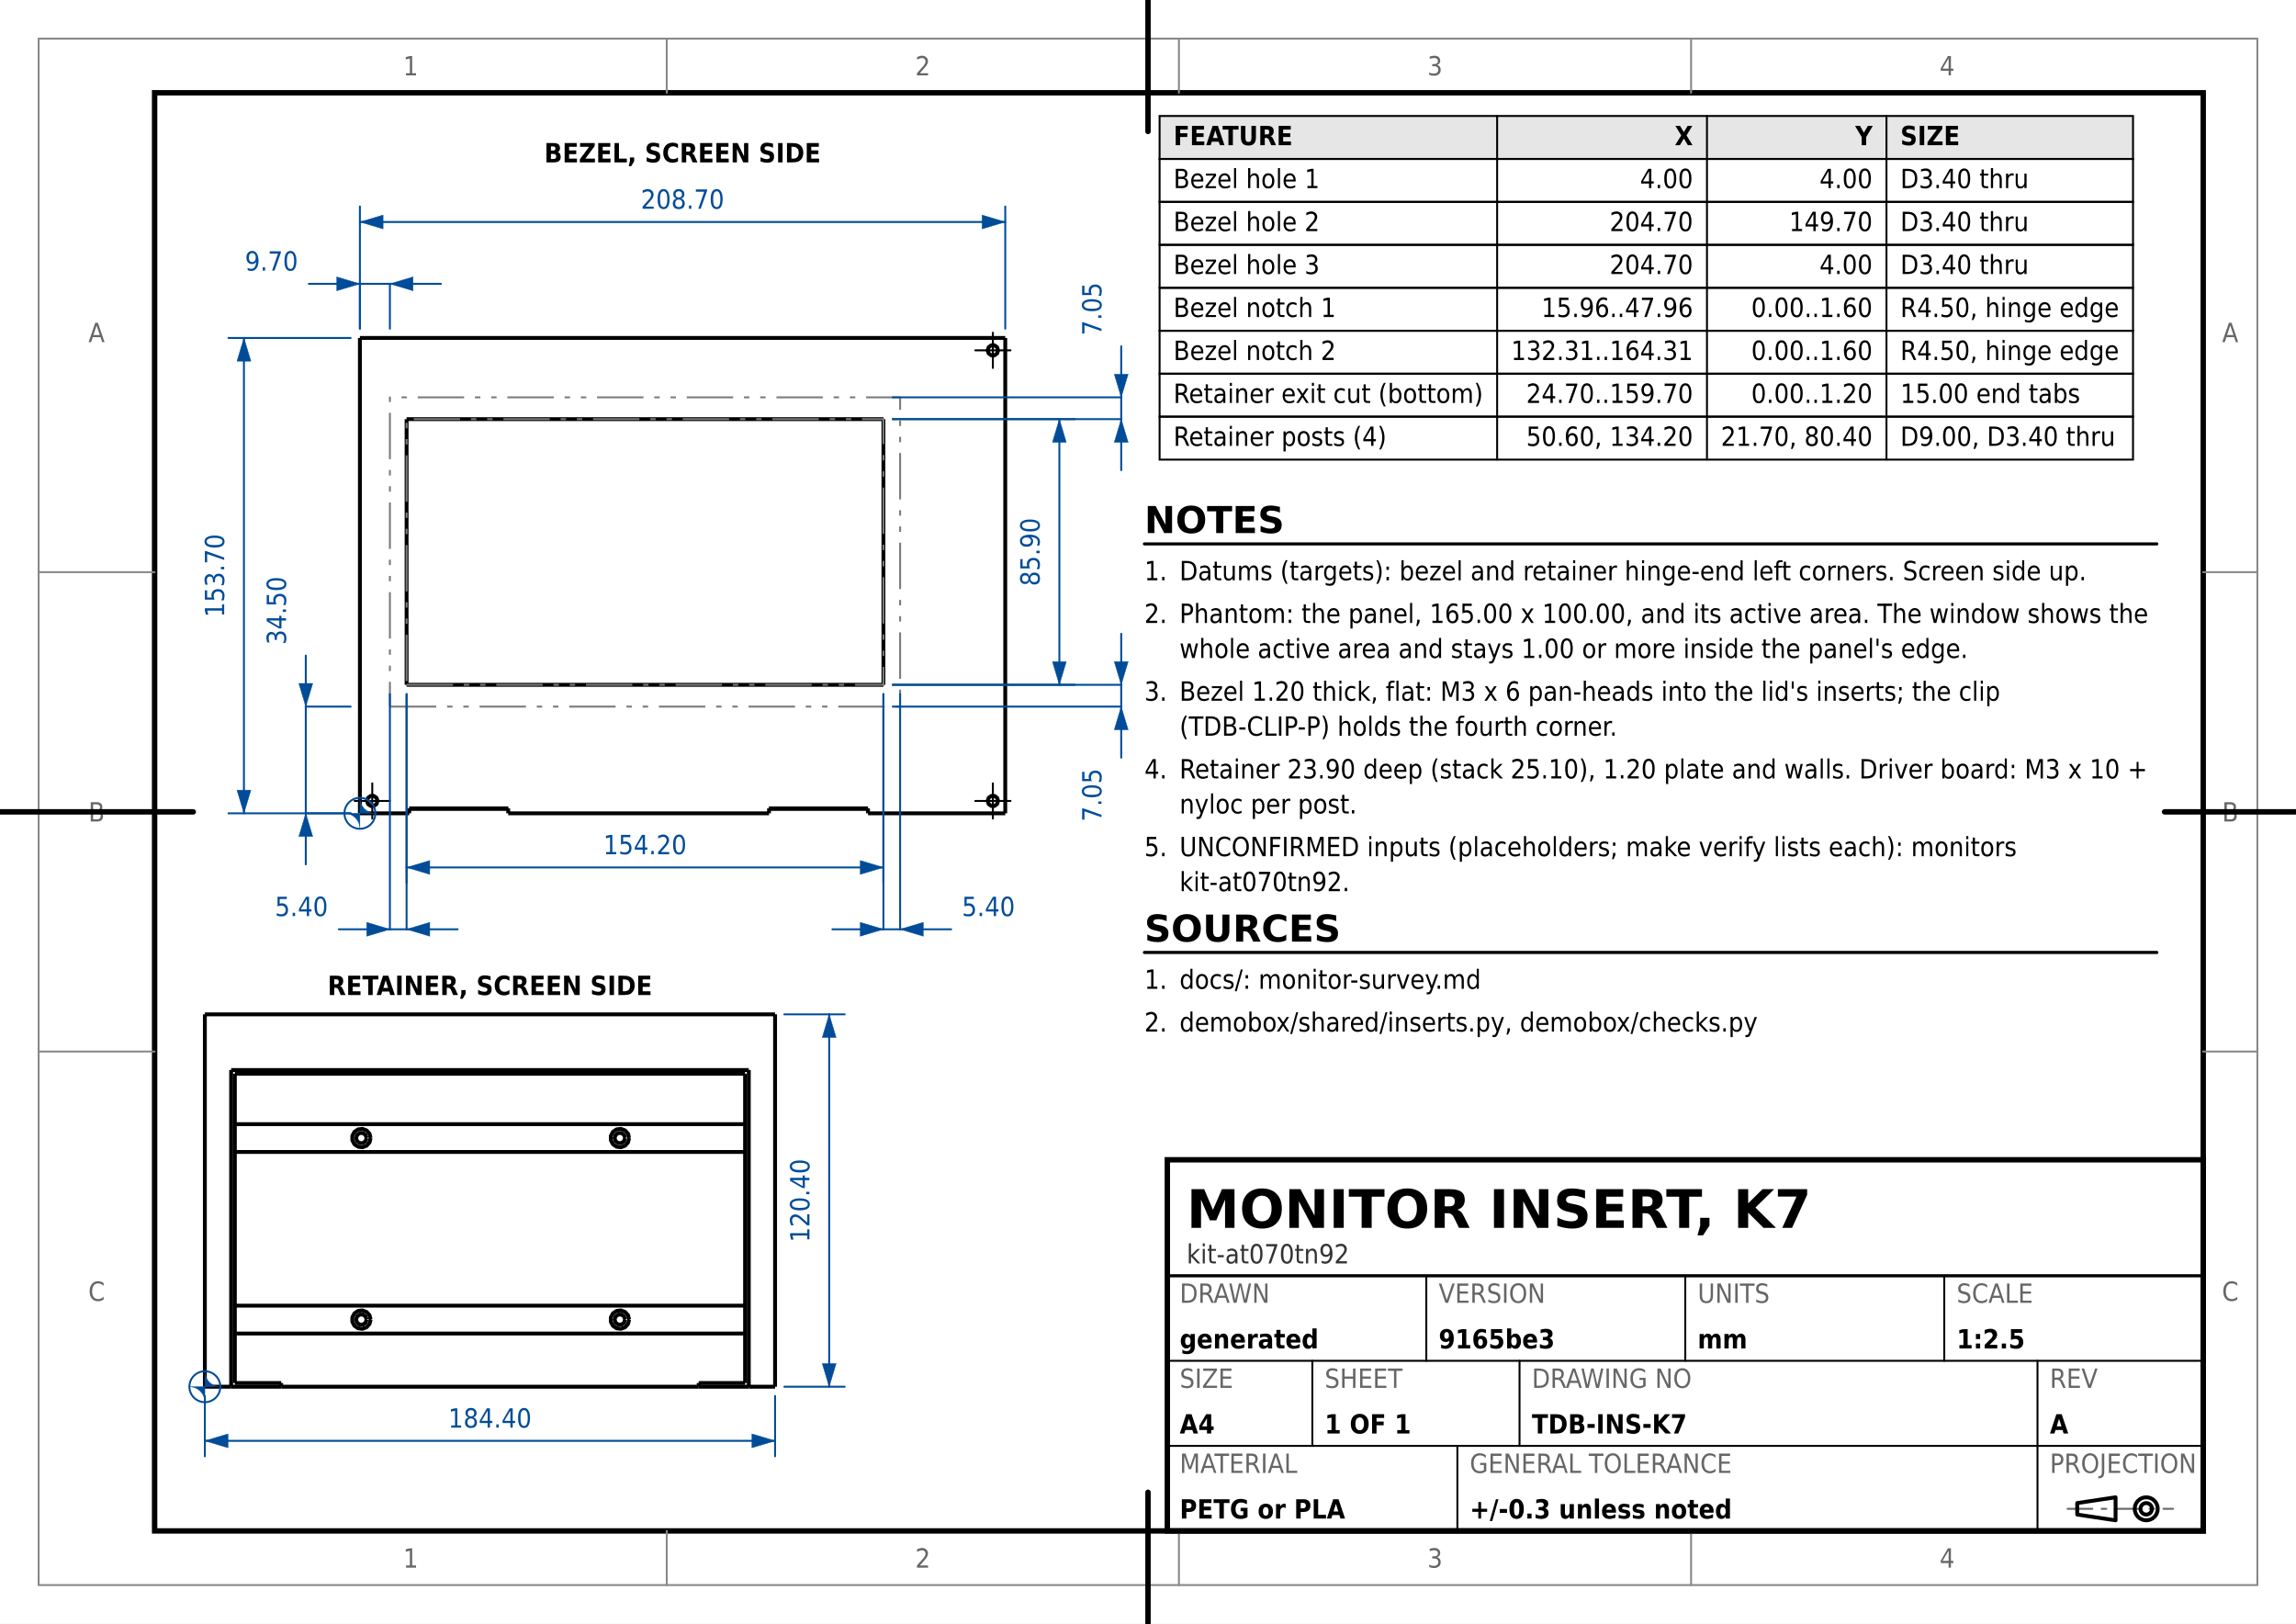
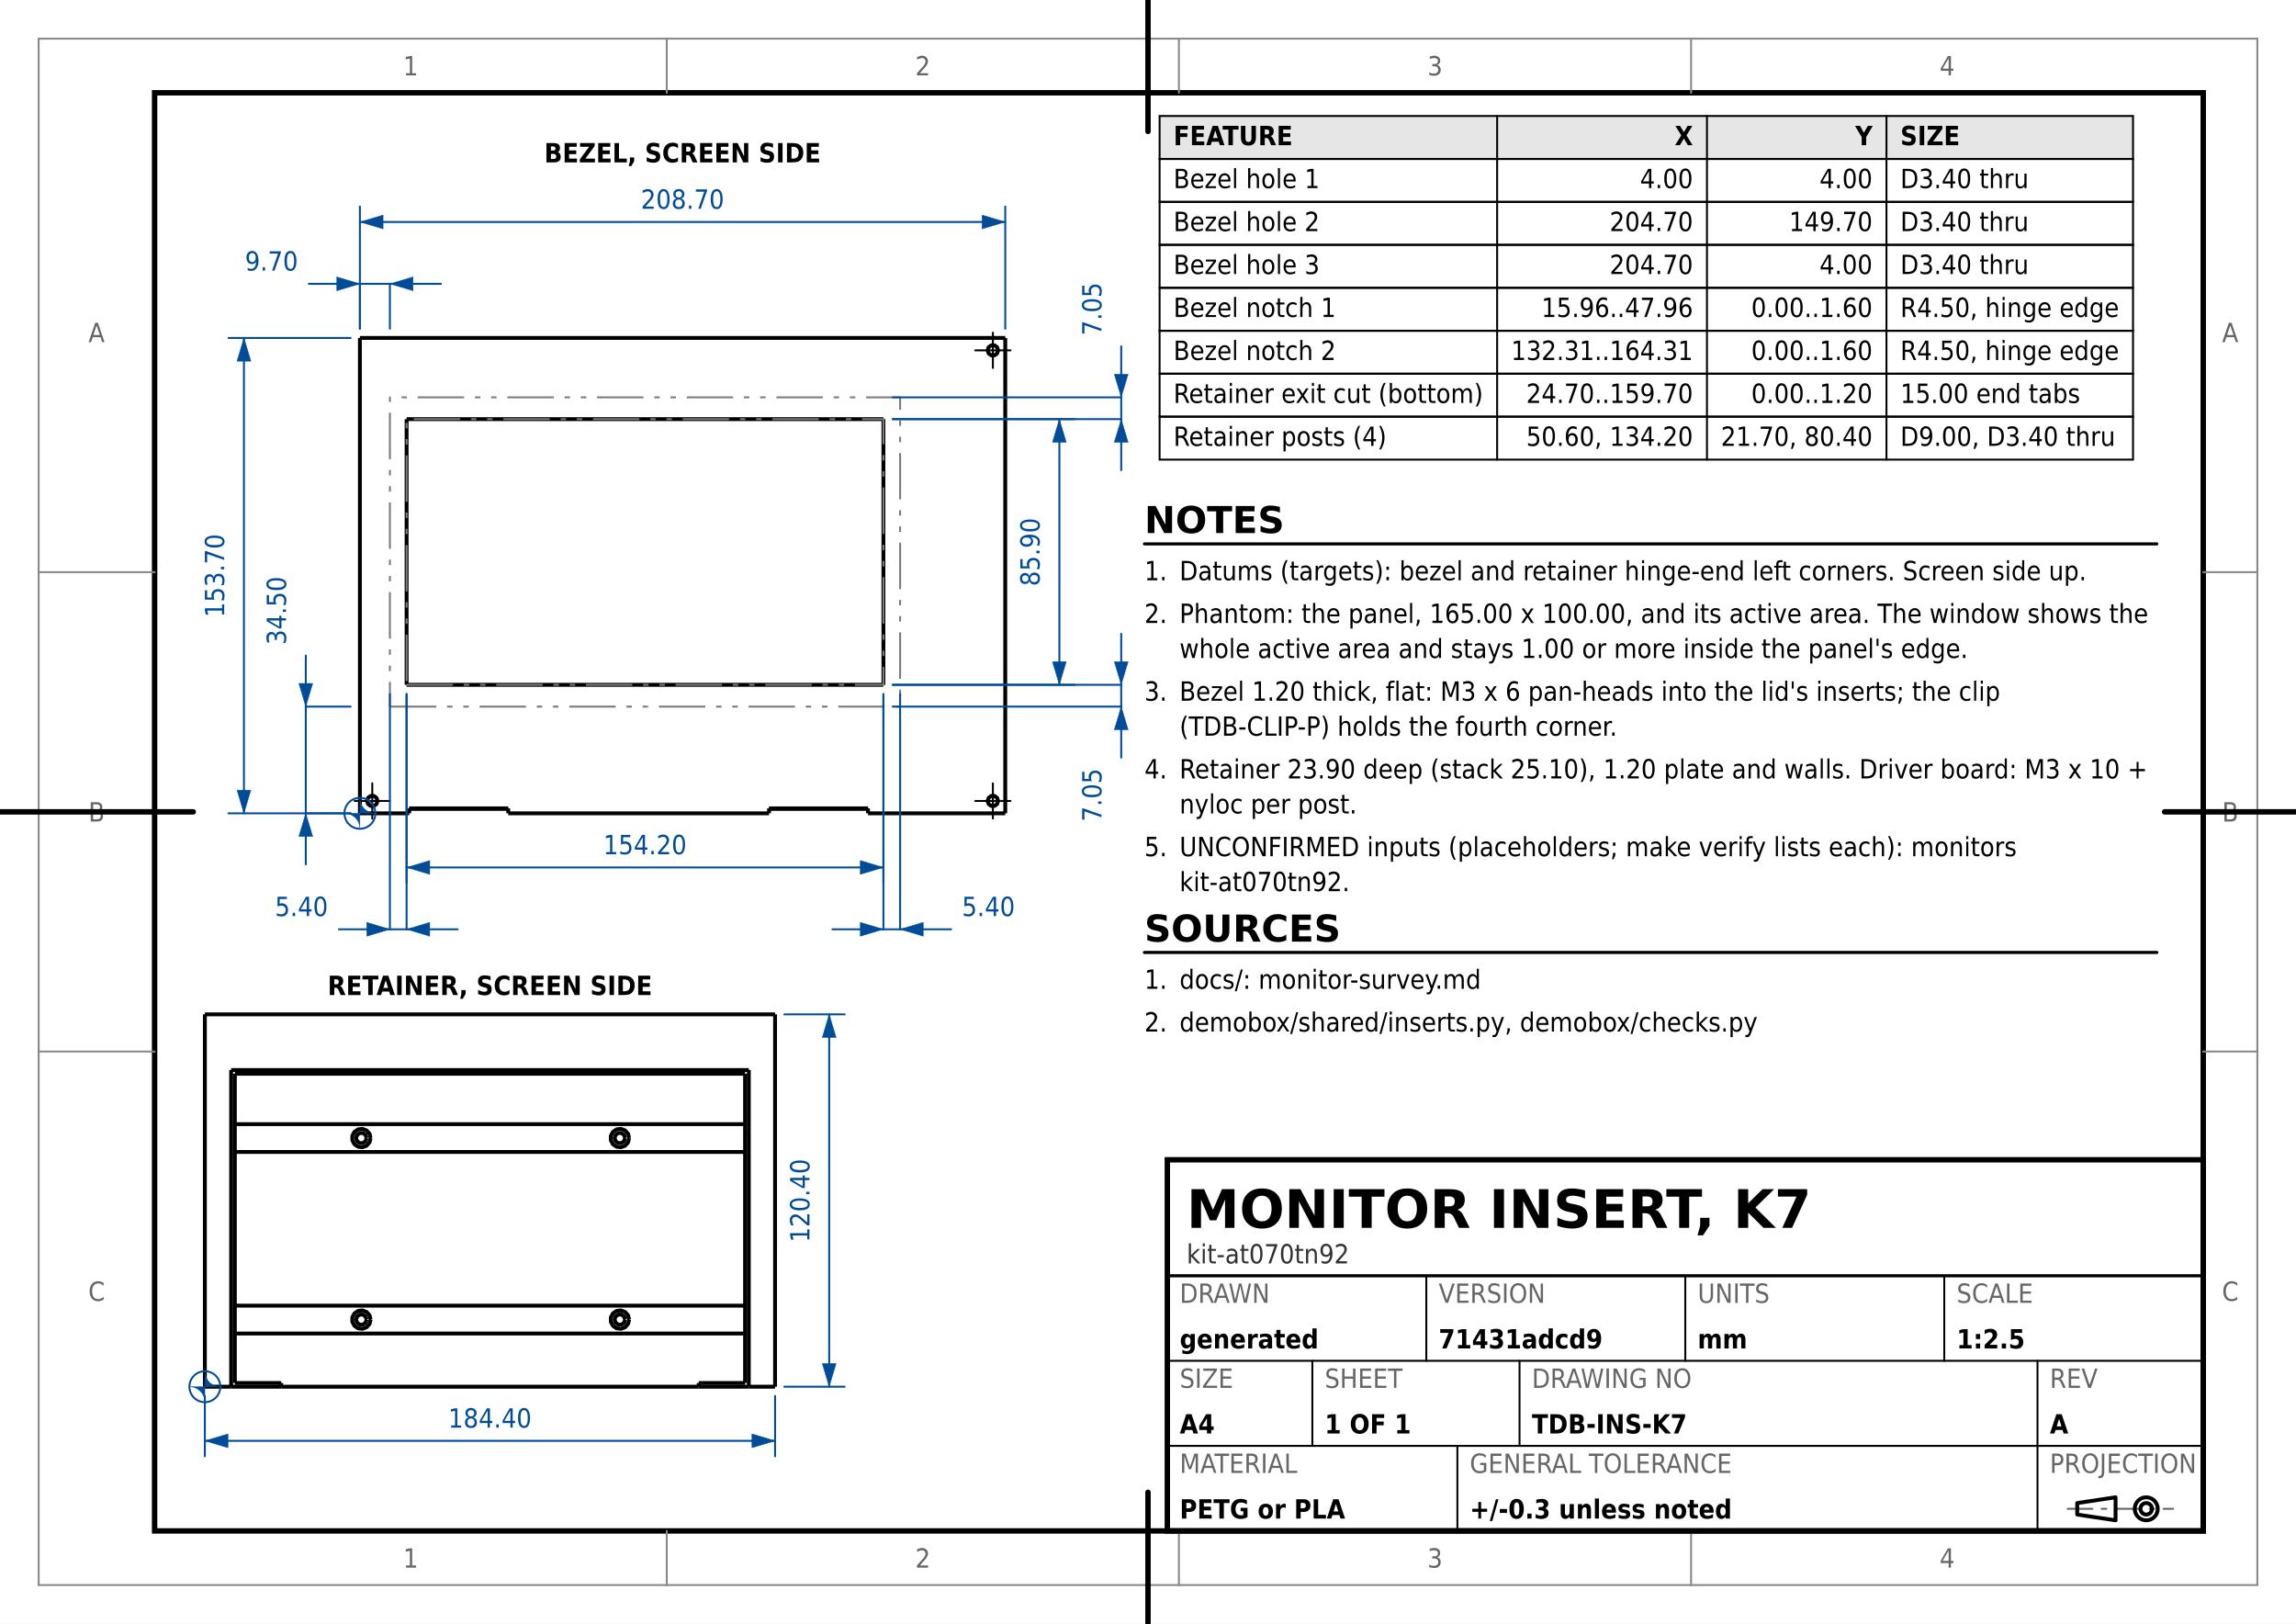
<svg xmlns="http://www.w3.org/2000/svg" version="1.1" width="297mm" height="210mm" viewBox="0 0 297 210">
  <rect width="100%" height="100%" fill="#ffffff" />
  <rect x="5" y="5" width="287" height="200" fill="none" stroke="#888888" stroke-width="0.25" />
  <rect x="20" y="12" width="265" height="186" fill="none" stroke="#000000" stroke-width="0.7" />
  <text x="53.125" y="202.75" font-family="DejaVu Sans Condensed, DejaVu Sans, Liberation Sans, sans-serif" font-size="3.429" fill="#666666" text-anchor="middle">1</text>
  <text x="53.125" y="9.75" font-family="DejaVu Sans Condensed, DejaVu Sans, Liberation Sans, sans-serif" font-size="3.429" fill="#666666" text-anchor="middle">1</text>
  <line x1="86.25" y1="205" x2="86.25" y2="198" stroke="#888888" stroke-width="0.25" stroke-linecap="round" />
  <line x1="86.25" y1="12" x2="86.25" y2="5" stroke="#888888" stroke-width="0.25" stroke-linecap="round" />
  <text x="119.375" y="202.75" font-family="DejaVu Sans Condensed, DejaVu Sans, Liberation Sans, sans-serif" font-size="3.429" fill="#666666" text-anchor="middle">2</text>
  <text x="119.375" y="9.75" font-family="DejaVu Sans Condensed, DejaVu Sans, Liberation Sans, sans-serif" font-size="3.429" fill="#666666" text-anchor="middle">2</text>
  <line x1="152.5" y1="205" x2="152.5" y2="198" stroke="#888888" stroke-width="0.25" stroke-linecap="round" />
  <line x1="152.5" y1="12" x2="152.5" y2="5" stroke="#888888" stroke-width="0.25" stroke-linecap="round" />
  <text x="185.625" y="202.75" font-family="DejaVu Sans Condensed, DejaVu Sans, Liberation Sans, sans-serif" font-size="3.429" fill="#666666" text-anchor="middle">3</text>
  <text x="185.625" y="9.75" font-family="DejaVu Sans Condensed, DejaVu Sans, Liberation Sans, sans-serif" font-size="3.429" fill="#666666" text-anchor="middle">3</text>
  <line x1="218.75" y1="205" x2="218.75" y2="198" stroke="#888888" stroke-width="0.25" stroke-linecap="round" />
  <line x1="218.75" y1="12" x2="218.75" y2="5" stroke="#888888" stroke-width="0.25" stroke-linecap="round" />
  <text x="251.875" y="202.75" font-family="DejaVu Sans Condensed, DejaVu Sans, Liberation Sans, sans-serif" font-size="3.429" fill="#666666" text-anchor="middle">4</text>
  <text x="251.875" y="9.75" font-family="DejaVu Sans Condensed, DejaVu Sans, Liberation Sans, sans-serif" font-size="3.429" fill="#666666" text-anchor="middle">4</text>
  <text x="12.5" y="168.25" font-family="DejaVu Sans Condensed, DejaVu Sans, Liberation Sans, sans-serif" font-size="3.429" fill="#666666" text-anchor="middle">C</text>
  <text x="288.5" y="168.25" font-family="DejaVu Sans Condensed, DejaVu Sans, Liberation Sans, sans-serif" font-size="3.429" fill="#666666" text-anchor="middle">C</text>
  <line x1="5" y1="136" x2="20" y2="136" stroke="#888888" stroke-width="0.25" stroke-linecap="round" />
  <line x1="285" y1="136" x2="292" y2="136" stroke="#888888" stroke-width="0.25" stroke-linecap="round" />
  <text x="12.5" y="106.25" font-family="DejaVu Sans Condensed, DejaVu Sans, Liberation Sans, sans-serif" font-size="3.429" fill="#666666" text-anchor="middle">B</text>
  <text x="288.5" y="106.25" font-family="DejaVu Sans Condensed, DejaVu Sans, Liberation Sans, sans-serif" font-size="3.429" fill="#666666" text-anchor="middle">B</text>
  <line x1="5" y1="74" x2="20" y2="74" stroke="#888888" stroke-width="0.25" stroke-linecap="round" />
  <line x1="285" y1="74" x2="292" y2="74" stroke="#888888" stroke-width="0.25" stroke-linecap="round" />
  <text x="12.5" y="44.25" font-family="DejaVu Sans Condensed, DejaVu Sans, Liberation Sans, sans-serif" font-size="3.429" fill="#666666" text-anchor="middle">A</text>
  <text x="288.5" y="44.25" font-family="DejaVu Sans Condensed, DejaVu Sans, Liberation Sans, sans-serif" font-size="3.429" fill="#666666" text-anchor="middle">A</text>
  <line x1="148.5" y1="210" x2="148.5" y2="193" stroke="#000000" stroke-width="0.7" stroke-linecap="round" />
  <line x1="148.5" y1="17" x2="148.5" y2="0" stroke="#000000" stroke-width="0.7" stroke-linecap="round" />
  <line x1="0" y1="105" x2="25" y2="105" stroke="#000000" stroke-width="0.7" stroke-linecap="round" />
  <line x1="280" y1="105" x2="297" y2="105" stroke="#000000" stroke-width="0.7" stroke-linecap="round" />
  <polyline points="46.555,43.709 46.555,105.189" fill="none" stroke="#000000" stroke-width="0.5" stroke-linejoin="round" />
  <polyline points="46.555,43.709 130.035,43.709" fill="none" stroke="#000000" stroke-width="0.5" stroke-linejoin="round" />
  <polyline points="52.939,104.615 65.739,104.615" fill="none" stroke="#000000" stroke-width="0.5" stroke-linejoin="round" />
  <polyline points="99.479,104.615 112.279,104.615" fill="none" stroke="#000000" stroke-width="0.5" stroke-linejoin="round" />
  <polyline points="46.555,105.189 52.939,105.189" fill="none" stroke="#000000" stroke-width="0.5" stroke-linejoin="round" />
  <polyline points="52.939,104.549 52.939,105.189" fill="none" stroke="#000000" stroke-width="0.5" stroke-linejoin="round" />
  <polyline points="52.939,104.549 65.739,104.549" fill="none" stroke="#000000" stroke-width="0.5" stroke-linejoin="round" />
  <polyline points="65.739,104.549 65.739,105.189" fill="none" stroke="#000000" stroke-width="0.5" stroke-linejoin="round" />
  <polyline points="65.739,105.189 99.479,105.189" fill="none" stroke="#000000" stroke-width="0.5" stroke-linejoin="round" />
  <polyline points="99.479,104.549 99.479,105.189" fill="none" stroke="#000000" stroke-width="0.5" stroke-linejoin="round" />
  <polyline points="99.479,104.549 112.279,104.549" fill="none" stroke="#000000" stroke-width="0.5" stroke-linejoin="round" />
  <polyline points="112.279,104.549 112.279,105.189" fill="none" stroke="#000000" stroke-width="0.5" stroke-linejoin="round" />
  <polyline points="112.279,105.189 130.035,105.189" fill="none" stroke="#000000" stroke-width="0.5" stroke-linejoin="round" />
  <polyline points="130.035,43.709 130.035,105.189" fill="none" stroke="#000000" stroke-width="0.5" stroke-linejoin="round" />
  <polyline points="114.275,54.209 52.595,54.209" fill="none" stroke="#000000" stroke-width="0.5" stroke-linejoin="round" />
  <polyline points="114.275,54.209 114.275,88.569" fill="none" stroke="#000000" stroke-width="0.5" stroke-linejoin="round" />
  <polyline points="52.595,54.209 52.595,88.569" fill="none" stroke="#000000" stroke-width="0.5" stroke-linejoin="round" />
  <polyline points="114.275,88.569 52.595,88.569" fill="none" stroke="#000000" stroke-width="0.5" stroke-linejoin="round" />
  <polyline points="129.115,45.309 128.985,44.91 128.645,44.663 128.225,44.663 127.885,44.91 127.755,45.309 127.885,45.709 128.225,45.956 128.645,45.956 128.985,45.709 129.115,45.309" fill="none" stroke="#000000" stroke-width="0.5" stroke-linejoin="round" />
  <polyline points="48.835,103.589 48.705,103.19 48.365,102.943 47.944,102.943 47.605,103.19 47.475,103.589 47.605,103.989 47.944,104.236 48.365,104.236 48.705,103.989 48.835,103.589" fill="none" stroke="#000000" stroke-width="0.5" stroke-linejoin="round" />
  <polyline points="129.115,103.589 128.985,103.19 128.645,102.943 128.225,102.943 127.885,103.19 127.755,103.589 127.885,103.989 128.225,104.236 128.645,104.236 128.985,103.989 129.115,103.589" fill="none" stroke="#000000" stroke-width="0.5" stroke-linejoin="round" />
  <polyline points="26.5,131.189 26.5,179.349" fill="none" stroke="#000000" stroke-width="0.5" stroke-linejoin="round" />
  <polyline points="26.5,131.189 100.26,131.189" fill="none" stroke="#000000" stroke-width="0.5" stroke-linejoin="round" />
  <polyline points="96.86,179.349 100.26,179.349" fill="none" stroke="#000000" stroke-width="0.5" stroke-linejoin="round" />
  <polyline points="90.38,179.349 96.86,179.349" fill="none" stroke="#000000" stroke-width="0.5" stroke-linejoin="round" />
  <polyline points="36.38,179.349 90.38,179.349" fill="none" stroke="#000000" stroke-width="0.5" stroke-linejoin="round" />
  <polyline points="29.9,179.349 36.38,179.349" fill="none" stroke="#000000" stroke-width="0.5" stroke-linejoin="round" />
  <polyline points="26.5,179.349 29.9,179.349" fill="none" stroke="#000000" stroke-width="0.5" stroke-linejoin="round" />
  <polyline points="100.26,131.189 100.26,179.349" fill="none" stroke="#000000" stroke-width="0.5" stroke-linejoin="round" />
  <polyline points="96.86,138.389 96.86,179.349" fill="none" stroke="#000000" stroke-width="0.5" stroke-linejoin="round" />
  <polyline points="36.38,178.869 36.38,179.349" fill="none" stroke="#000000" stroke-width="0.5" stroke-linejoin="round" />
  <polyline points="36.38,178.869 30.38,178.869" fill="none" stroke="#000000" stroke-width="0.5" stroke-linejoin="round" />
  <polyline points="30.38,138.869 30.38,178.869" fill="none" stroke="#000000" stroke-width="0.5" stroke-linejoin="round" />
  <polyline points="96.38,138.869 30.38,138.869" fill="none" stroke="#000000" stroke-width="0.5" stroke-linejoin="round" />
  <polyline points="96.38,138.869 96.38,178.869" fill="none" stroke="#000000" stroke-width="0.5" stroke-linejoin="round" />
  <polyline points="96.38,178.869 90.38,178.869" fill="none" stroke="#000000" stroke-width="0.5" stroke-linejoin="round" />
  <polyline points="90.38,178.869 90.38,179.349" fill="none" stroke="#000000" stroke-width="0.5" stroke-linejoin="round" />
  <polyline points="29.9,138.389 96.86,138.389" fill="none" stroke="#000000" stroke-width="0.5" stroke-linejoin="round" />
  <polyline points="29.9,138.389 29.9,179.349" fill="none" stroke="#000000" stroke-width="0.5" stroke-linejoin="round" />
  <polyline points="30.38,172.469 96.38,172.469" fill="none" stroke="#000000" stroke-width="0.5" stroke-linejoin="round" />
  <polyline points="96.38,168.869 30.38,168.869" fill="none" stroke="#000000" stroke-width="0.5" stroke-linejoin="round" />
  <polyline points="47.94,170.669 47.803,170.112 47.422,169.682 46.885,169.478 46.315,169.547 45.842,169.874 45.575,170.382 45.575,170.957 45.842,171.465 46.315,171.791 46.885,171.861 47.422,171.657 47.803,171.227 47.94,170.669" fill="none" stroke="#000000" stroke-width="0.5" stroke-linejoin="round" />
  <polyline points="81.38,170.669 81.243,170.112 80.862,169.682 80.325,169.478 79.754,169.547 79.282,169.874 79.015,170.382 79.015,170.957 79.282,171.465 79.754,171.791 80.325,171.861 80.862,171.657 81.243,171.227 81.38,170.669" fill="none" stroke="#000000" stroke-width="0.5" stroke-linejoin="round" />
  <polyline points="30.38,148.989 96.38,148.989" fill="none" stroke="#000000" stroke-width="0.5" stroke-linejoin="round" />
  <polyline points="96.38,145.389 30.38,145.389" fill="none" stroke="#000000" stroke-width="0.5" stroke-linejoin="round" />
  <polyline points="47.94,147.189 47.803,146.632 47.422,146.202 46.885,145.998 46.315,146.067 45.842,146.394 45.575,146.902 45.575,147.476 45.842,147.985 46.315,148.311 46.885,148.381 47.422,148.177 47.803,147.747 47.94,147.189" fill="none" stroke="#000000" stroke-width="0.5" stroke-linejoin="round" />
  <polyline points="81.38,147.189 81.243,146.632 80.862,146.202 80.325,145.998 79.754,146.067 79.282,146.394 79.015,146.902 79.015,147.476 79.282,147.985 79.754,148.311 80.325,148.381 80.862,148.177 81.243,147.747 81.38,147.189" fill="none" stroke="#000000" stroke-width="0.5" stroke-linejoin="round" />
  <polyline points="47.42,170.669 47.29,170.27 46.95,170.023 46.53,170.023 46.19,170.27 46.06,170.669 46.19,171.069 46.53,171.316 46.95,171.316 47.29,171.069 47.42,170.669" fill="none" stroke="#000000" stroke-width="0.5" stroke-linejoin="round" />
  <polyline points="80.86,170.669 80.73,170.27 80.39,170.023 79.97,170.023 79.63,170.27 79.5,170.669 79.63,171.069 79.97,171.316 80.39,171.316 80.73,171.069 80.86,170.669" fill="none" stroke="#000000" stroke-width="0.5" stroke-linejoin="round" />
  <polyline points="47.42,147.189 47.29,146.79 46.95,146.543 46.53,146.543 46.19,146.79 46.06,147.189 46.19,147.589 46.53,147.836 46.95,147.836 47.29,147.589 47.42,147.189" fill="none" stroke="#000000" stroke-width="0.5" stroke-linejoin="round" />
  <polyline points="80.86,147.189 80.73,146.79 80.39,146.543 79.97,146.543 79.63,146.79 79.5,147.189 79.63,147.589 79.97,147.836 80.39,147.836 80.73,147.589 80.86,147.189" fill="none" stroke="#000000" stroke-width="0.5" stroke-linejoin="round" />
  <polyline points="50.435,91.389 116.435,91.389 116.435,51.389 50.435,51.389 50.435,91.389" fill="none" stroke="#7a7a7a" stroke-width="0.25" stroke-linejoin="round" stroke-dasharray="6.0,1.4,0.7,1.4,0.7,1.4" />
  <polyline points="52.595,88.569 114.275,88.569 114.275,54.209 52.595,54.209 52.595,88.569" fill="none" stroke="#7a7a7a" stroke-width="0.25" stroke-linejoin="round" stroke-dasharray="6.0,1.4,0.7,1.4,0.7,1.4" />
  <line x1="45.875" y1="103.589" x2="50.435" y2="103.589" stroke="#000000" stroke-width="0.25" stroke-linecap="round" />
  <line x1="48.155" y1="105.869" x2="48.155" y2="101.309" stroke="#000000" stroke-width="0.25" stroke-linecap="round" />
  <line x1="126.155" y1="45.309" x2="130.715" y2="45.309" stroke="#000000" stroke-width="0.25" stroke-linecap="round" />
  <line x1="128.435" y1="47.589" x2="128.435" y2="43.029" stroke="#000000" stroke-width="0.25" stroke-linecap="round" />
  <line x1="126.155" y1="103.589" x2="130.715" y2="103.589" stroke="#000000" stroke-width="0.25" stroke-linecap="round" />
  <line x1="128.435" y1="105.869" x2="128.435" y2="101.309" stroke="#000000" stroke-width="0.25" stroke-linecap="round" />
  <circle cx="46.555" cy="105.189" r="2" fill="none" stroke="#004c99" stroke-width="0.25" />
  <path d="M 46.555 105.189 L 48.555 105.189 A 2.0 2.0 0 0 1 46.555 103.189 Z" fill="#004c99" stroke="#004c99" stroke-width="0.05" stroke-linejoin="round" stroke-linecap="round" />
  <path d="M 46.555 105.189 L 44.555 105.189 A 2.0 2.0 0 0 1 46.555 107.189 Z" fill="#004c99" stroke="#004c99" stroke-width="0.05" stroke-linejoin="round" stroke-linecap="round" />
  <circle cx="26.5" cy="179.349" r="2" fill="none" stroke="#004c99" stroke-width="0.25" />
  <path d="M 26.5 179.349 L 28.5 179.349 A 2.0 2.0 0 0 1 26.5 177.349 Z" fill="#004c99" stroke="#004c99" stroke-width="0.05" stroke-linejoin="round" stroke-linecap="round" />
  <path d="M 26.5 179.349 L 24.5 179.349 A 2.0 2.0 0 0 1 26.5 181.349 Z" fill="#004c99" stroke="#004c99" stroke-width="0.05" stroke-linejoin="round" stroke-linecap="round" />
  <line x1="52.595" y1="89.769" x2="52.595" y2="114.189" stroke="#004c99" stroke-width="0.25" stroke-linecap="round" />
  <line x1="114.275" y1="89.769" x2="114.275" y2="114.189" stroke="#004c99" stroke-width="0.25" stroke-linecap="round" />
  <line x1="52.595" y1="112.189" x2="114.275" y2="112.189" stroke="#004c99" stroke-width="0.25" stroke-linecap="round" />
  <polygon points="52.595,112.189 55.595,113.089 55.595,111.289" fill="#004c99" stroke="#004c99" stroke-width="0.05" stroke-linejoin="round" />
  <polygon points="114.275,112.189 111.275,111.289 111.275,113.089" fill="#004c99" stroke="#004c99" stroke-width="0.05" stroke-linejoin="round" />
  <text x="83.435" y="110.48" font-family="DejaVu Sans Condensed, DejaVu Sans, Liberation Sans, sans-serif" font-size="3.429" fill="#004c99" text-anchor="middle">154.20</text>
  <line x1="50.435" y1="89.769" x2="50.435" y2="120.189" stroke="#004c99" stroke-width="0.25" stroke-linecap="round" />
  <line x1="52.595" y1="89.769" x2="52.595" y2="120.189" stroke="#004c99" stroke-width="0.25" stroke-linecap="round" />
  <line x1="50.435" y1="120.189" x2="52.595" y2="120.189" stroke="#004c99" stroke-width="0.25" stroke-linecap="round" />
  <polygon points="50.435,120.189 47.435,119.289 47.435,121.089" fill="#004c99" stroke="#004c99" stroke-width="0.05" stroke-linejoin="round" />
  <polygon points="52.595,120.189 55.595,121.089 55.595,119.289" fill="#004c99" stroke="#004c99" stroke-width="0.05" stroke-linejoin="round" />
  <line x1="43.835" y1="120.189" x2="50.435" y2="120.189" stroke="#004c99" stroke-width="0.25" stroke-linecap="round" />
  <line x1="52.595" y1="120.189" x2="59.195" y2="120.189" stroke="#004c99" stroke-width="0.25" stroke-linecap="round" />
  <text x="42.435" y="118.48" font-family="DejaVu Sans Condensed, DejaVu Sans, Liberation Sans, sans-serif" font-size="3.429" fill="#004c99" text-anchor="end">5.40</text>
  <line x1="114.275" y1="89.769" x2="114.275" y2="120.189" stroke="#004c99" stroke-width="0.25" stroke-linecap="round" />
  <line x1="116.435" y1="89.769" x2="116.435" y2="120.189" stroke="#004c99" stroke-width="0.25" stroke-linecap="round" />
  <line x1="114.275" y1="120.189" x2="116.435" y2="120.189" stroke="#004c99" stroke-width="0.25" stroke-linecap="round" />
  <polygon points="114.275,120.189 111.275,119.289 111.275,121.089" fill="#004c99" stroke="#004c99" stroke-width="0.05" stroke-linejoin="round" />
  <polygon points="116.435,120.189 119.435,121.089 119.435,119.289" fill="#004c99" stroke="#004c99" stroke-width="0.05" stroke-linejoin="round" />
  <line x1="107.675" y1="120.189" x2="114.275" y2="120.189" stroke="#004c99" stroke-width="0.25" stroke-linecap="round" />
  <line x1="116.435" y1="120.189" x2="123.035" y2="120.189" stroke="#004c99" stroke-width="0.25" stroke-linecap="round" />
  <text x="124.435" y="118.48" font-family="DejaVu Sans Condensed, DejaVu Sans, Liberation Sans, sans-serif" font-size="3.429" fill="#004c99" text-anchor="start">5.40</text>
  <line x1="115.475" y1="88.569" x2="139.035" y2="88.569" stroke="#004c99" stroke-width="0.25" stroke-linecap="round" />
  <line x1="115.475" y1="54.209" x2="139.035" y2="54.209" stroke="#004c99" stroke-width="0.25" stroke-linecap="round" />
  <line x1="137.035" y1="88.569" x2="137.035" y2="54.209" stroke="#004c99" stroke-width="0.25" stroke-linecap="round" />
  <polygon points="137.035,88.569 137.935,85.569 136.135,85.569" fill="#004c99" stroke="#004c99" stroke-width="0.05" stroke-linejoin="round" />
  <polygon points="137.035,54.209 136.135,57.209 137.935,57.209" fill="#004c99" stroke="#004c99" stroke-width="0.05" stroke-linejoin="round" />
  <text x="134.48" y="71.389" font-family="DejaVu Sans Condensed, DejaVu Sans, Liberation Sans, sans-serif" font-size="3.429" fill="#004c99" text-anchor="middle" transform="rotate(-90 134.48 71.3893)">85.90</text>
  <line x1="115.475" y1="91.389" x2="145.035" y2="91.389" stroke="#004c99" stroke-width="0.25" stroke-linecap="round" />
  <line x1="115.475" y1="88.569" x2="145.035" y2="88.569" stroke="#004c99" stroke-width="0.25" stroke-linecap="round" />
  <line x1="145.035" y1="91.389" x2="145.035" y2="88.569" stroke="#004c99" stroke-width="0.25" stroke-linecap="round" />
  <polygon points="145.035,91.389 144.135,94.389 145.935,94.389" fill="#004c99" stroke="#004c99" stroke-width="0.05" stroke-linejoin="round" />
  <polygon points="145.035,88.569 145.935,85.569 144.135,85.569" fill="#004c99" stroke="#004c99" stroke-width="0.05" stroke-linejoin="round" />
  <line x1="145.035" y1="97.989" x2="145.035" y2="91.389" stroke="#004c99" stroke-width="0.25" stroke-linecap="round" />
  <line x1="145.035" y1="88.569" x2="145.035" y2="81.969" stroke="#004c99" stroke-width="0.25" stroke-linecap="round" />
  <text x="142.48" y="99.389" font-family="DejaVu Sans Condensed, DejaVu Sans, Liberation Sans, sans-serif" font-size="3.429" fill="#004c99" text-anchor="end" transform="rotate(-90 142.48 99.3893)">7.05</text>
  <line x1="115.475" y1="54.209" x2="145.035" y2="54.209" stroke="#004c99" stroke-width="0.25" stroke-linecap="round" />
  <line x1="115.475" y1="51.389" x2="145.035" y2="51.389" stroke="#004c99" stroke-width="0.25" stroke-linecap="round" />
  <line x1="145.035" y1="54.209" x2="145.035" y2="51.389" stroke="#004c99" stroke-width="0.25" stroke-linecap="round" />
  <polygon points="145.035,54.209 144.135,57.209 145.935,57.209" fill="#004c99" stroke="#004c99" stroke-width="0.05" stroke-linejoin="round" />
  <polygon points="145.035,51.389 145.935,48.389 144.135,48.389" fill="#004c99" stroke="#004c99" stroke-width="0.05" stroke-linejoin="round" />
  <line x1="145.035" y1="60.809" x2="145.035" y2="54.209" stroke="#004c99" stroke-width="0.25" stroke-linecap="round" />
  <line x1="145.035" y1="51.389" x2="145.035" y2="44.789" stroke="#004c99" stroke-width="0.25" stroke-linecap="round" />
  <text x="142.48" y="43.389" font-family="DejaVu Sans Condensed, DejaVu Sans, Liberation Sans, sans-serif" font-size="3.429" fill="#004c99" text-anchor="start" transform="rotate(-90 142.48 43.3893)">7.05</text>
  <line x1="45.355" y1="105.189" x2="39.555" y2="105.189" stroke="#004c99" stroke-width="0.25" stroke-linecap="round" />
  <line x1="45.355" y1="91.389" x2="39.555" y2="91.389" stroke="#004c99" stroke-width="0.25" stroke-linecap="round" />
  <line x1="39.555" y1="105.189" x2="39.555" y2="91.389" stroke="#004c99" stroke-width="0.25" stroke-linecap="round" />
  <polygon points="39.555,105.189 38.655,108.189 40.455,108.189" fill="#004c99" stroke="#004c99" stroke-width="0.05" stroke-linejoin="round" />
  <polygon points="39.555,91.389 40.455,88.389 38.655,88.389" fill="#004c99" stroke="#004c99" stroke-width="0.05" stroke-linejoin="round" />
  <line x1="39.555" y1="111.789" x2="39.555" y2="105.189" stroke="#004c99" stroke-width="0.25" stroke-linecap="round" />
  <line x1="39.555" y1="91.389" x2="39.555" y2="84.789" stroke="#004c99" stroke-width="0.25" stroke-linecap="round" />
  <text x="37" y="83.389" font-family="DejaVu Sans Condensed, DejaVu Sans, Liberation Sans, sans-serif" font-size="3.429" fill="#004c99" text-anchor="start" transform="rotate(-90 37 83.3893)">34.50</text>
  <line x1="46.555" y1="42.509" x2="46.555" y2="36.709" stroke="#004c99" stroke-width="0.25" stroke-linecap="round" />
  <line x1="50.435" y1="42.509" x2="50.435" y2="36.709" stroke="#004c99" stroke-width="0.25" stroke-linecap="round" />
  <line x1="46.555" y1="36.709" x2="50.435" y2="36.709" stroke="#004c99" stroke-width="0.25" stroke-linecap="round" />
  <polygon points="46.555,36.709 43.555,35.809 43.555,37.609" fill="#004c99" stroke="#004c99" stroke-width="0.05" stroke-linejoin="round" />
  <polygon points="50.435,36.709 53.435,37.609 53.435,35.809" fill="#004c99" stroke="#004c99" stroke-width="0.05" stroke-linejoin="round" />
  <line x1="39.955" y1="36.709" x2="46.555" y2="36.709" stroke="#004c99" stroke-width="0.25" stroke-linecap="round" />
  <line x1="50.435" y1="36.709" x2="57.035" y2="36.709" stroke="#004c99" stroke-width="0.25" stroke-linecap="round" />
  <text x="38.555" y="35" font-family="DejaVu Sans Condensed, DejaVu Sans, Liberation Sans, sans-serif" font-size="3.429" fill="#004c99" text-anchor="end">9.70</text>
  <line x1="46.555" y1="42.509" x2="46.555" y2="26.709" stroke="#004c99" stroke-width="0.25" stroke-linecap="round" />
  <line x1="130.035" y1="42.509" x2="130.035" y2="26.709" stroke="#004c99" stroke-width="0.25" stroke-linecap="round" />
  <line x1="46.555" y1="28.709" x2="130.035" y2="28.709" stroke="#004c99" stroke-width="0.25" stroke-linecap="round" />
  <polygon points="46.555,28.709 49.555,29.609 49.555,27.809" fill="#004c99" stroke="#004c99" stroke-width="0.05" stroke-linejoin="round" />
  <polygon points="130.035,28.709 127.035,27.809 127.035,29.609" fill="#004c99" stroke="#004c99" stroke-width="0.05" stroke-linejoin="round" />
  <text x="88.295" y="27" font-family="DejaVu Sans Condensed, DejaVu Sans, Liberation Sans, sans-serif" font-size="3.429" fill="#004c99" text-anchor="middle">208.70</text>
  <line x1="45.355" y1="105.189" x2="29.555" y2="105.189" stroke="#004c99" stroke-width="0.25" stroke-linecap="round" />
  <line x1="45.355" y1="43.709" x2="29.555" y2="43.709" stroke="#004c99" stroke-width="0.25" stroke-linecap="round" />
  <line x1="31.555" y1="105.189" x2="31.555" y2="43.709" stroke="#004c99" stroke-width="0.25" stroke-linecap="round" />
  <polygon points="31.555,105.189 32.455,102.189 30.655,102.189" fill="#004c99" stroke="#004c99" stroke-width="0.05" stroke-linejoin="round" />
  <polygon points="31.555,43.709 30.655,46.709 32.455,46.709" fill="#004c99" stroke="#004c99" stroke-width="0.05" stroke-linejoin="round" />
  <text x="29" y="74.449" font-family="DejaVu Sans Condensed, DejaVu Sans, Liberation Sans, sans-serif" font-size="3.429" fill="#004c99" text-anchor="middle" transform="rotate(-90 29 74.4493)">153.70</text>
  <text x="88.295" y="21" font-family="DejaVu Sans Condensed, DejaVu Sans, Liberation Sans, sans-serif" font-size="3.429" fill="#000000" text-anchor="middle" font-weight="bold">BEZEL, SCREEN SIDE</text>
  <line x1="26.5" y1="180.549" x2="26.5" y2="188.349" stroke="#004c99" stroke-width="0.25" stroke-linecap="round" />
  <line x1="100.26" y1="180.549" x2="100.26" y2="188.349" stroke="#004c99" stroke-width="0.25" stroke-linecap="round" />
  <line x1="26.5" y1="186.349" x2="100.26" y2="186.349" stroke="#004c99" stroke-width="0.25" stroke-linecap="round" />
  <polygon points="26.5,186.349 29.5,187.249 29.5,185.449" fill="#004c99" stroke="#004c99" stroke-width="0.05" stroke-linejoin="round" />
  <polygon points="100.26,186.349 97.26,185.449 97.26,187.249" fill="#004c99" stroke="#004c99" stroke-width="0.05" stroke-linejoin="round" />
  <text x="63.38" y="184.64" font-family="DejaVu Sans Condensed, DejaVu Sans, Liberation Sans, sans-serif" font-size="3.429" fill="#004c99" text-anchor="middle">184.40</text>
  <line x1="101.46" y1="179.349" x2="109.26" y2="179.349" stroke="#004c99" stroke-width="0.25" stroke-linecap="round" />
  <line x1="101.46" y1="131.189" x2="109.26" y2="131.189" stroke="#004c99" stroke-width="0.25" stroke-linecap="round" />
  <line x1="107.26" y1="179.349" x2="107.26" y2="131.189" stroke="#004c99" stroke-width="0.25" stroke-linecap="round" />
  <polygon points="107.26,179.349 108.16,176.349 106.36,176.349" fill="#004c99" stroke="#004c99" stroke-width="0.05" stroke-linejoin="round" />
  <polygon points="107.26,131.189 106.36,134.189 108.16,134.189" fill="#004c99" stroke="#004c99" stroke-width="0.05" stroke-linejoin="round" />
  <text x="104.705" y="155.269" font-family="DejaVu Sans Condensed, DejaVu Sans, Liberation Sans, sans-serif" font-size="3.429" fill="#004c99" text-anchor="middle" transform="rotate(-90 104.7053 155.2693)">120.40</text>
  <text x="63.38" y="128.689" font-family="DejaVu Sans Condensed, DejaVu Sans, Liberation Sans, sans-serif" font-size="3.429" fill="#000000" text-anchor="middle" font-weight="bold">RETAINER, SCREEN SIDE</text>
  <rect x="150" y="15" width="125.917" height="5.556" fill="#e6e6e6" stroke="#000000" stroke-width="0.25" />
  <text x="151.8" y="18.778" font-family="DejaVu Sans Condensed, DejaVu Sans, Liberation Sans, sans-serif" font-size="3.429" fill="#000000" text-anchor="start" font-weight="bold">FEATURE</text>
  <text x="219.006" y="18.778" font-family="DejaVu Sans Condensed, DejaVu Sans, Liberation Sans, sans-serif" font-size="3.429" fill="#000000" text-anchor="end" font-weight="bold">X</text>
  <text x="242.225" y="18.778" font-family="DejaVu Sans Condensed, DejaVu Sans, Liberation Sans, sans-serif" font-size="3.429" fill="#000000" text-anchor="end" font-weight="bold">Y</text>
  <text x="245.825" y="18.778" font-family="DejaVu Sans Condensed, DejaVu Sans, Liberation Sans, sans-serif" font-size="3.429" fill="#000000" text-anchor="start" font-weight="bold">SIZE</text>
  <rect x="150" y="20.556" width="125.917" height="5.556" fill="none" stroke="#000000" stroke-width="0.25" />
  <text x="151.8" y="24.333" font-family="DejaVu Sans Condensed, DejaVu Sans, Liberation Sans, sans-serif" font-size="3.429" fill="#000000" text-anchor="start">Bezel hole 1</text>
  <text x="219.006" y="24.333" font-family="DejaVu Sans Condensed, DejaVu Sans, Liberation Sans, sans-serif" font-size="3.429" fill="#000000" text-anchor="end">4.00</text>
  <text x="242.225" y="24.333" font-family="DejaVu Sans Condensed, DejaVu Sans, Liberation Sans, sans-serif" font-size="3.429" fill="#000000" text-anchor="end">4.00</text>
  <text x="245.825" y="24.333" font-family="DejaVu Sans Condensed, DejaVu Sans, Liberation Sans, sans-serif" font-size="3.429" fill="#000000" text-anchor="start">D3.40 thru</text>
  <rect x="150" y="26.111" width="125.917" height="5.556" fill="none" stroke="#000000" stroke-width="0.25" />
  <text x="151.8" y="29.889" font-family="DejaVu Sans Condensed, DejaVu Sans, Liberation Sans, sans-serif" font-size="3.429" fill="#000000" text-anchor="start">Bezel hole 2</text>
  <text x="219.006" y="29.889" font-family="DejaVu Sans Condensed, DejaVu Sans, Liberation Sans, sans-serif" font-size="3.429" fill="#000000" text-anchor="end">204.70</text>
  <text x="242.225" y="29.889" font-family="DejaVu Sans Condensed, DejaVu Sans, Liberation Sans, sans-serif" font-size="3.429" fill="#000000" text-anchor="end">149.70</text>
  <text x="245.825" y="29.889" font-family="DejaVu Sans Condensed, DejaVu Sans, Liberation Sans, sans-serif" font-size="3.429" fill="#000000" text-anchor="start">D3.40 thru</text>
  <rect x="150" y="31.667" width="125.917" height="5.556" fill="none" stroke="#000000" stroke-width="0.25" />
  <text x="151.8" y="35.444" font-family="DejaVu Sans Condensed, DejaVu Sans, Liberation Sans, sans-serif" font-size="3.429" fill="#000000" text-anchor="start">Bezel hole 3</text>
  <text x="219.006" y="35.444" font-family="DejaVu Sans Condensed, DejaVu Sans, Liberation Sans, sans-serif" font-size="3.429" fill="#000000" text-anchor="end">204.70</text>
  <text x="242.225" y="35.444" font-family="DejaVu Sans Condensed, DejaVu Sans, Liberation Sans, sans-serif" font-size="3.429" fill="#000000" text-anchor="end">4.00</text>
  <text x="245.825" y="35.444" font-family="DejaVu Sans Condensed, DejaVu Sans, Liberation Sans, sans-serif" font-size="3.429" fill="#000000" text-anchor="start">D3.40 thru</text>
  <rect x="150" y="37.222" width="125.917" height="5.556" fill="none" stroke="#000000" stroke-width="0.25" />
  <text x="151.8" y="41" font-family="DejaVu Sans Condensed, DejaVu Sans, Liberation Sans, sans-serif" font-size="3.429" fill="#000000" text-anchor="start">Bezel notch 1</text>
  <text x="219.006" y="41" font-family="DejaVu Sans Condensed, DejaVu Sans, Liberation Sans, sans-serif" font-size="3.429" fill="#000000" text-anchor="end">15.96..47.96</text>
  <text x="242.225" y="41" font-family="DejaVu Sans Condensed, DejaVu Sans, Liberation Sans, sans-serif" font-size="3.429" fill="#000000" text-anchor="end">0.00..1.60</text>
  <text x="245.825" y="41" font-family="DejaVu Sans Condensed, DejaVu Sans, Liberation Sans, sans-serif" font-size="3.429" fill="#000000" text-anchor="start">R4.50, hinge edge</text>
  <rect x="150" y="42.778" width="125.917" height="5.556" fill="none" stroke="#000000" stroke-width="0.25" />
  <text x="151.8" y="46.556" font-family="DejaVu Sans Condensed, DejaVu Sans, Liberation Sans, sans-serif" font-size="3.429" fill="#000000" text-anchor="start">Bezel notch 2</text>
  <text x="219.006" y="46.556" font-family="DejaVu Sans Condensed, DejaVu Sans, Liberation Sans, sans-serif" font-size="3.429" fill="#000000" text-anchor="end">132.31..164.31</text>
  <text x="242.225" y="46.556" font-family="DejaVu Sans Condensed, DejaVu Sans, Liberation Sans, sans-serif" font-size="3.429" fill="#000000" text-anchor="end">0.00..1.60</text>
  <text x="245.825" y="46.556" font-family="DejaVu Sans Condensed, DejaVu Sans, Liberation Sans, sans-serif" font-size="3.429" fill="#000000" text-anchor="start">R4.50, hinge edge</text>
  <rect x="150" y="48.333" width="125.917" height="5.556" fill="none" stroke="#000000" stroke-width="0.25" />
  <text x="151.8" y="52.111" font-family="DejaVu Sans Condensed, DejaVu Sans, Liberation Sans, sans-serif" font-size="3.429" fill="#000000" text-anchor="start">Retainer exit cut (bottom)</text>
  <text x="219.006" y="52.111" font-family="DejaVu Sans Condensed, DejaVu Sans, Liberation Sans, sans-serif" font-size="3.429" fill="#000000" text-anchor="end">24.70..159.70</text>
  <text x="242.225" y="52.111" font-family="DejaVu Sans Condensed, DejaVu Sans, Liberation Sans, sans-serif" font-size="3.429" fill="#000000" text-anchor="end">0.00..1.20</text>
  <text x="245.825" y="52.111" font-family="DejaVu Sans Condensed, DejaVu Sans, Liberation Sans, sans-serif" font-size="3.429" fill="#000000" text-anchor="start">15.00 end tabs</text>
  <rect x="150" y="53.889" width="125.917" height="5.556" fill="none" stroke="#000000" stroke-width="0.25" />
  <text x="151.8" y="57.667" font-family="DejaVu Sans Condensed, DejaVu Sans, Liberation Sans, sans-serif" font-size="3.429" fill="#000000" text-anchor="start">Retainer posts (4)</text>
  <text x="219.006" y="57.667" font-family="DejaVu Sans Condensed, DejaVu Sans, Liberation Sans, sans-serif" font-size="3.429" fill="#000000" text-anchor="end">50.60, 134.20</text>
  <text x="242.225" y="57.667" font-family="DejaVu Sans Condensed, DejaVu Sans, Liberation Sans, sans-serif" font-size="3.429" fill="#000000" text-anchor="end">21.70, 80.40</text>
  <text x="245.825" y="57.667" font-family="DejaVu Sans Condensed, DejaVu Sans, Liberation Sans, sans-serif" font-size="3.429" fill="#000000" text-anchor="start">D9.00, D3.40 thru</text>
  <line x1="193.663" y1="15" x2="193.663" y2="59.444" stroke="#000000" stroke-width="0.25" stroke-linecap="round" />
  <line x1="220.806" y1="15" x2="220.806" y2="59.444" stroke="#000000" stroke-width="0.25" stroke-linecap="round" />
  <line x1="244.025" y1="15" x2="244.025" y2="59.444" stroke="#000000" stroke-width="0.25" stroke-linecap="round" />
  <text x="148.035" y="68.944" font-family="DejaVu Sans, Liberation Sans, sans-serif" font-size="4.801" fill="#000000" text-anchor="start" font-weight="bold">NOTES</text>
  <line x1="148.035" y1="70.344" x2="279" y2="70.344" stroke="#000000" stroke-width="0.4" stroke-linecap="round" />
  <text x="148.035" y="75.044" font-family="DejaVu Sans Condensed, DejaVu Sans, Liberation Sans, sans-serif" font-size="3.429" fill="#000000" text-anchor="start">1.</text>
  <text x="152.577" y="75.044" font-family="DejaVu Sans Condensed, DejaVu Sans, Liberation Sans, sans-serif" font-size="3.429" fill="#000000" text-anchor="start">Datums (targets): bezel and retainer hinge-end left corners. Screen side up.</text>
  <text x="148.035" y="80.571" font-family="DejaVu Sans Condensed, DejaVu Sans, Liberation Sans, sans-serif" font-size="3.429" fill="#000000" text-anchor="start">2.</text>
  <text x="152.577" y="80.571" font-family="DejaVu Sans Condensed, DejaVu Sans, Liberation Sans, sans-serif" font-size="3.429" fill="#000000" text-anchor="start">Phantom: the panel, 165.00 x 100.00, and its active area. The window shows the</text>
  <text x="152.577" y="85.098" font-family="DejaVu Sans Condensed, DejaVu Sans, Liberation Sans, sans-serif" font-size="3.429" fill="#000000" text-anchor="start">whole active area and stays 1.00 or more inside the panel's edge.</text>
  <text x="148.035" y="90.625" font-family="DejaVu Sans Condensed, DejaVu Sans, Liberation Sans, sans-serif" font-size="3.429" fill="#000000" text-anchor="start">3.</text>
  <text x="152.577" y="90.625" font-family="DejaVu Sans Condensed, DejaVu Sans, Liberation Sans, sans-serif" font-size="3.429" fill="#000000" text-anchor="start">Bezel 1.20 thick, flat: M3 x 6 pan-heads into the lid's inserts; the clip</text>
  <text x="152.577" y="95.151" font-family="DejaVu Sans Condensed, DejaVu Sans, Liberation Sans, sans-serif" font-size="3.429" fill="#000000" text-anchor="start">(TDB-CLIP-P) holds the fourth corner.</text>
  <text x="148.035" y="100.678" font-family="DejaVu Sans Condensed, DejaVu Sans, Liberation Sans, sans-serif" font-size="3.429" fill="#000000" text-anchor="start">4.</text>
  <text x="152.577" y="100.678" font-family="DejaVu Sans Condensed, DejaVu Sans, Liberation Sans, sans-serif" font-size="3.429" fill="#000000" text-anchor="start">Retainer 23.90 deep (stack 25.10), 1.20 plate and walls. Driver board: M3 x 10 +</text>
  <text x="152.577" y="105.205" font-family="DejaVu Sans Condensed, DejaVu Sans, Liberation Sans, sans-serif" font-size="3.429" fill="#000000" text-anchor="start">nyloc per post.</text>
  <text x="148.035" y="110.732" font-family="DejaVu Sans Condensed, DejaVu Sans, Liberation Sans, sans-serif" font-size="3.429" fill="#000000" text-anchor="start">5.</text>
  <text x="152.577" y="110.732" font-family="DejaVu Sans Condensed, DejaVu Sans, Liberation Sans, sans-serif" font-size="3.429" fill="#000000" text-anchor="start">UNCONFIRMED inputs (placeholders; make verify lists each): monitors</text>
  <text x="152.577" y="115.258" font-family="DejaVu Sans Condensed, DejaVu Sans, Liberation Sans, sans-serif" font-size="3.429" fill="#000000" text-anchor="start">kit-at070tn92.</text>
  <text x="148.035" y="121.785" font-family="DejaVu Sans, Liberation Sans, sans-serif" font-size="4.801" fill="#000000" text-anchor="start" font-weight="bold">SOURCES</text>
  <line x1="148.035" y1="123.185" x2="279" y2="123.185" stroke="#000000" stroke-width="0.4" stroke-linecap="round" />
  <text x="148.035" y="127.885" font-family="DejaVu Sans Condensed, DejaVu Sans, Liberation Sans, sans-serif" font-size="3.429" fill="#000000" text-anchor="start">1.</text>
  <text x="152.577" y="127.885" font-family="DejaVu Sans Condensed, DejaVu Sans, Liberation Sans, sans-serif" font-size="3.429" fill="#000000" text-anchor="start">docs/: monitor-survey.md</text>
  <text x="148.035" y="133.412" font-family="DejaVu Sans Condensed, DejaVu Sans, Liberation Sans, sans-serif" font-size="3.429" fill="#000000" text-anchor="start">2.</text>
  <text x="152.577" y="133.412" font-family="DejaVu Sans Condensed, DejaVu Sans, Liberation Sans, sans-serif" font-size="3.429" fill="#000000" text-anchor="start">demobox/shared/inserts.py, demobox/checks.py</text>
  <rect x="151" y="150" width="134" height="48" fill="none" stroke="#000000" stroke-width="0.7" />
  <line x1="151" y1="165" x2="285" y2="165" stroke="#000000" stroke-width="0.4" stroke-linecap="round" />
  <text x="153.5" y="158.8" font-family="DejaVu Sans, Liberation Sans, sans-serif" font-size="6.859" fill="#000000" text-anchor="start" font-weight="bold">MONITOR INSERT, K7</text>
  <text x="153.5" y="163.4" font-family="DejaVu Sans Condensed, DejaVu Sans, Liberation Sans, sans-serif" font-size="3.429" fill="#333333" text-anchor="start">kit-at070tn92</text>
  <text x="152.6" y="168.5" font-family="DejaVu Sans Condensed, DejaVu Sans, Liberation Sans, sans-serif" font-size="3.429" fill="#666666" text-anchor="start">DRAWN</text>
  <text x="152.6" y="174.4" font-family="DejaVu Sans Condensed, DejaVu Sans, Liberation Sans, sans-serif" font-size="3.429" fill="#000000" text-anchor="start" font-weight="bold">generated</text>
  <line x1="184.5" y1="176" x2="184.5" y2="165" stroke="#000000" stroke-width="0.25" stroke-linecap="round" />
  <text x="186.1" y="168.5" font-family="DejaVu Sans Condensed, DejaVu Sans, Liberation Sans, sans-serif" font-size="3.429" fill="#666666" text-anchor="start">VERSION</text>
-   <text x="186.1" y="174.4" font-family="DejaVu Sans Condensed, DejaVu Sans, Liberation Sans, sans-serif" font-size="3.429" fill="#000000" text-anchor="start" font-weight="bold">9165be3</text>
+   <text x="186.1" y="174.4" font-family="DejaVu Sans Condensed, DejaVu Sans, Liberation Sans, sans-serif" font-size="3.429" fill="#000000" text-anchor="start" font-weight="bold">71431adcd9</text>
  <line x1="218" y1="176" x2="218" y2="165" stroke="#000000" stroke-width="0.25" stroke-linecap="round" />
  <text x="219.6" y="168.5" font-family="DejaVu Sans Condensed, DejaVu Sans, Liberation Sans, sans-serif" font-size="3.429" fill="#666666" text-anchor="start">UNITS</text>
  <text x="219.6" y="174.4" font-family="DejaVu Sans Condensed, DejaVu Sans, Liberation Sans, sans-serif" font-size="3.429" fill="#000000" text-anchor="start" font-weight="bold">mm</text>
  <line x1="251.5" y1="176" x2="251.5" y2="165" stroke="#000000" stroke-width="0.25" stroke-linecap="round" />
  <text x="253.1" y="168.5" font-family="DejaVu Sans Condensed, DejaVu Sans, Liberation Sans, sans-serif" font-size="3.429" fill="#666666" text-anchor="start">SCALE</text>
  <text x="253.1" y="174.4" font-family="DejaVu Sans Condensed, DejaVu Sans, Liberation Sans, sans-serif" font-size="3.429" fill="#000000" text-anchor="start" font-weight="bold">1:2.5</text>
  <line x1="151" y1="176" x2="285" y2="176" stroke="#000000" stroke-width="0.25" stroke-linecap="round" />
  <text x="152.6" y="179.5" font-family="DejaVu Sans Condensed, DejaVu Sans, Liberation Sans, sans-serif" font-size="3.429" fill="#666666" text-anchor="start">SIZE</text>
  <text x="152.6" y="185.4" font-family="DejaVu Sans Condensed, DejaVu Sans, Liberation Sans, sans-serif" font-size="3.429" fill="#000000" text-anchor="start" font-weight="bold">A4</text>
  <line x1="169.76" y1="187" x2="169.76" y2="176" stroke="#000000" stroke-width="0.25" stroke-linecap="round" />
  <text x="171.36" y="179.5" font-family="DejaVu Sans Condensed, DejaVu Sans, Liberation Sans, sans-serif" font-size="3.429" fill="#666666" text-anchor="start">SHEET</text>
  <text x="171.36" y="185.4" font-family="DejaVu Sans Condensed, DejaVu Sans, Liberation Sans, sans-serif" font-size="3.429" fill="#000000" text-anchor="start" font-weight="bold">1 OF 1</text>
  <line x1="196.56" y1="187" x2="196.56" y2="176" stroke="#000000" stroke-width="0.25" stroke-linecap="round" />
  <text x="198.16" y="179.5" font-family="DejaVu Sans Condensed, DejaVu Sans, Liberation Sans, sans-serif" font-size="3.429" fill="#666666" text-anchor="start">DRAWING NO</text>
  <text x="198.16" y="185.4" font-family="DejaVu Sans Condensed, DejaVu Sans, Liberation Sans, sans-serif" font-size="3.429" fill="#000000" text-anchor="start" font-weight="bold">TDB-INS-K7</text>
  <line x1="263.56" y1="187" x2="263.56" y2="176" stroke="#000000" stroke-width="0.25" stroke-linecap="round" />
  <text x="265.16" y="179.5" font-family="DejaVu Sans Condensed, DejaVu Sans, Liberation Sans, sans-serif" font-size="3.429" fill="#666666" text-anchor="start">REV</text>
  <text x="265.16" y="185.4" font-family="DejaVu Sans Condensed, DejaVu Sans, Liberation Sans, sans-serif" font-size="3.429" fill="#000000" text-anchor="start" font-weight="bold">A</text>
  <line x1="151" y1="187" x2="285" y2="187" stroke="#000000" stroke-width="0.25" stroke-linecap="round" />
  <text x="152.6" y="190.5" font-family="DejaVu Sans Condensed, DejaVu Sans, Liberation Sans, sans-serif" font-size="3.429" fill="#666666" text-anchor="start">MATERIAL</text>
  <text x="152.6" y="196.4" font-family="DejaVu Sans Condensed, DejaVu Sans, Liberation Sans, sans-serif" font-size="3.429" fill="#000000" text-anchor="start" font-weight="bold">PETG or PLA</text>
  <line x1="188.52" y1="198" x2="188.52" y2="187" stroke="#000000" stroke-width="0.25" stroke-linecap="round" />
  <text x="190.12" y="190.5" font-family="DejaVu Sans Condensed, DejaVu Sans, Liberation Sans, sans-serif" font-size="3.429" fill="#666666" text-anchor="start">GENERAL TOLERANCE</text>
  <text x="190.12" y="196.4" font-family="DejaVu Sans Condensed, DejaVu Sans, Liberation Sans, sans-serif" font-size="3.429" fill="#000000" text-anchor="start" font-weight="bold">+/-0.3 unless noted</text>
  <line x1="263.56" y1="198" x2="263.56" y2="187" stroke="#000000" stroke-width="0.25" stroke-linecap="round" />
  <text x="265.16" y="190.5" font-family="DejaVu Sans Condensed, DejaVu Sans, Liberation Sans, sans-serif" font-size="3.429" fill="#666666" text-anchor="start">PROJECTION</text>
  <line x1="267.46" y1="195.14" x2="281.1" y2="195.14" stroke="#666666" stroke-width="0.25" stroke-linecap="round" stroke-dasharray="3.2,1.2,0.6,1.2" />
  <polygon points="268.7,194.396 273.66,193.652 273.66,196.628 268.7,195.884" fill="none" stroke="#000000" stroke-width="0.5" stroke-linejoin="round" />
  <circle cx="277.628" cy="195.14" r="1.488" fill="none" stroke="#000000" stroke-width="0.5" />
  <circle cx="277.628" cy="195.14" r="0.744" fill="none" stroke="#000000" stroke-width="0.5" />
</svg>
